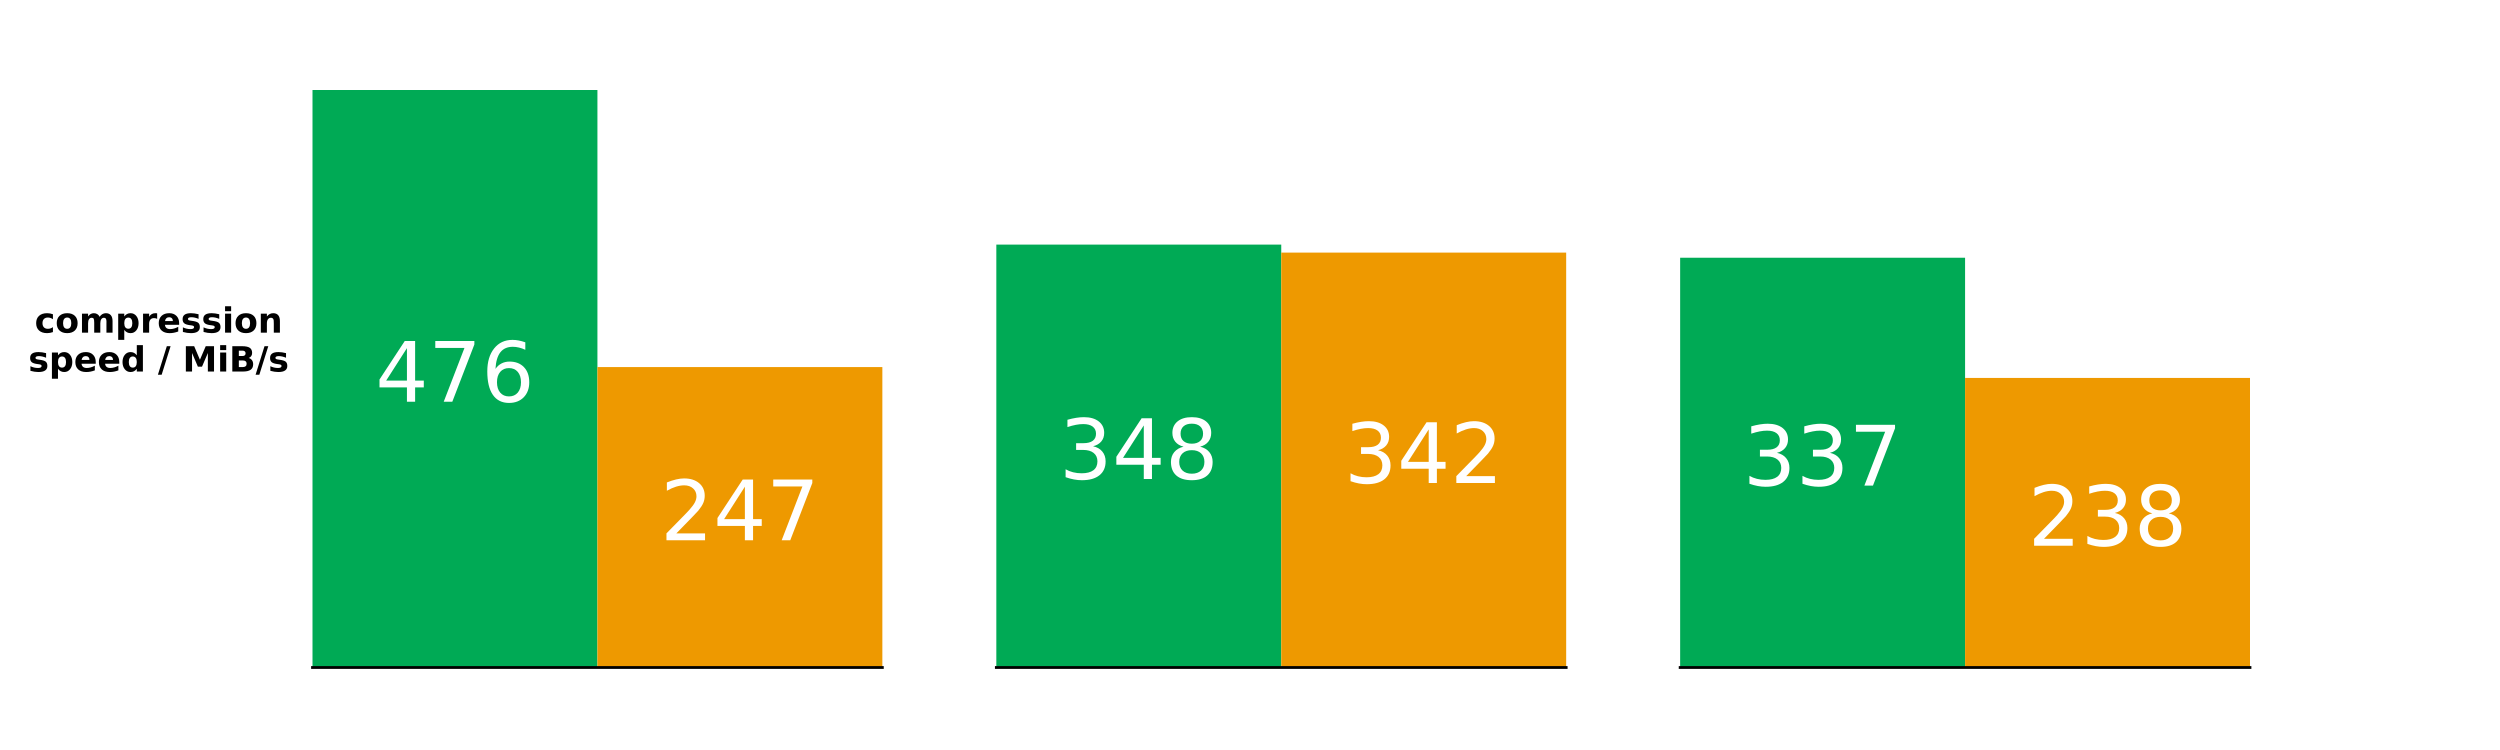
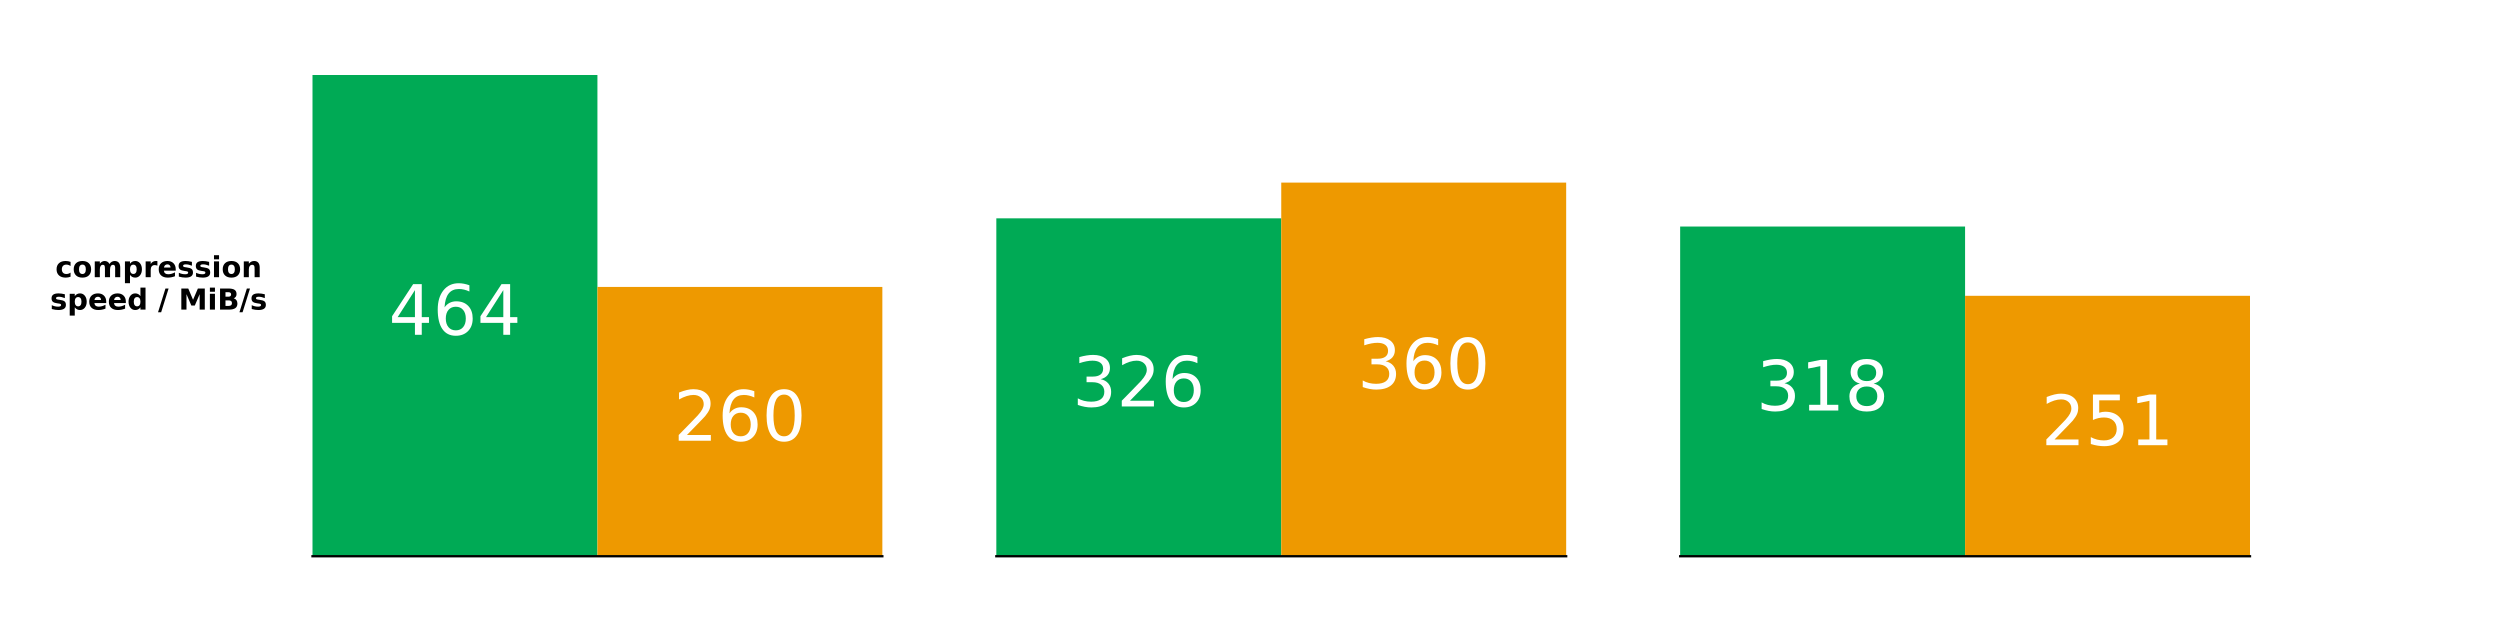
- <svg xmlns="http://www.w3.org/2000/svg" xmlns:xlink="http://www.w3.org/1999/xlink" width="960" height="288" viewBox="0 0 720 216">
+ <svg xmlns="http://www.w3.org/2000/svg" xmlns:xlink="http://www.w3.org/1999/xlink" width="1152" height="288" viewBox="0 0 864 216">
  <defs>
-     <style>*{stroke-linejoin:round;stroke-linecap:butt}</style>
+     <style>
+             *{stroke-linejoin:round;stroke-linecap:butt}
+         </style>
  </defs>
  <g id="figure_1">
-     <path id="patch_1" d="M0 216h720V0H0z" style="fill:#fff" />
+     <path id="patch_1" d="M0 216h864V0H0z" style="fill:#fff" />
    <g id="axes_1">
-       <path id="patch_2" d="M90 192.24h164.118V25.92H90z" style="fill:#fff" />
-       <path id="patch_3" d="M90 192.24h82.059V25.92H90z" clip-path="url(#p2a80ce0b3e)" style="fill:#0a5" />
-       <path id="patch_4" d="M172.059 192.24h82.059v-86.518h-82.06z" clip-path="url(#p2a80ce0b3e)" style="fill:#e90" />
+       <path id="patch_2" d="M108 192.24h196.941V25.92H108z" style="fill:#fff" />
+       <path id="patch_3" d="M108 192.24h98.47V25.92H108z" clip-path="url(#p3b2c1b5b70)" style="fill:#0a5" />
+       <path id="patch_4" d="M206.47 192.24h98.471V99.156h-98.47z" clip-path="url(#p3b2c1b5b70)" style="fill:#e90" />
      <g id="matplotlib.axis_2">
        <g id="text_1">
-           <g transform="matrix(.1 0 0 -.1 9.983 95.802)">
+           <g transform="matrix(.1 0 0 -.1 19.12 95.802)">
            <defs>
              <path id="DejaVuSans-Bold-63" d="M3366 3391v-913q-228 156-458 231t-477 75q-468 0-729-273t-261-764q0-491 261-765 261-273 729-273 263 0 499 78 236 79 436 232V103Q3103 6 2833-42q-270-49-542-49-947 0-1482 486-534 486-534 1352t534 1351q535 486 1482 486 275 0 542-48t533-145z" transform="scale(.01563)" />
              <path id="DejaVuSans-Bold-6f" d="M2203 2784q-372 0-567-267t-195-770q0-503 195-771 195-267 567-267 366 0 559 267 194 268 194 771t-194 770q-193 267-559 267zm0 800q903 0 1411-488 508-487 508-1349 0-863-508-1351Q3106-91 2203-91q-906 0-1417 487-511 488-511 1351 0 862 511 1349 511 488 1417 488z" transform="scale(.01563)" />
              <path id="DejaVuSans-Bold-6d" d="M3781 2919q213 325 505 495t642 170q603 0 919-372 316-371 316-1081V0H5038v1825q3 41 4 84 2 44 2 125 0 372-110 539-109 168-353 168-318 0-492-263-173-262-180-759V0H2784v1825q0 581-100 748-100 168-356 168-322 0-497-264t-175-755V0H531v3500h1125v-512q207 296 474 446t589 150q362 0 640-175 279-175 422-490z" transform="scale(.01563)" />
              <path id="DejaVuSans-Bold-70" d="M1656 506v-1837H538v4831h1118v-512q232 306 513 451t647 145q647 0 1062-514 416-514 416-1323T3878 423Q3463-91 2816-91q-366 0-647 145-281 146-513 452zm744 2266q-359 0-552-264-192-264-192-761t192-761q193-264 552-264t548 262q190 263 190 763t-190 762q-189 263-548 263z" transform="scale(.01563)" />
              <path id="DejaVuSans-Bold-72" d="M3138 2547q-147 69-293 101-145 33-292 33-431 0-664-277-233-276-233-791V0H538v3500h1118v-575q216 344 495 501 280 158 671 158 56 0 121-5 66-4 191-20l4-1012z" transform="scale(.01563)" />
              <path id="DejaVuSans-Bold-65" d="M4031 1759v-318H1416q40-394 284-591t681-197q353 0 723 105 371 105 762 317V213Q3469 63 3072-14t-794-77q-950 0-1477 483-526 483-526 1355 0 856 517 1346 517 491 1424 491 825 0 1320-497 495-496 495-1328zm-1150 372q0 319-186 514-186 196-486 196-325 0-528-183t-253-527h1453z" transform="scale(.01563)" />
              <path id="DejaVuSans-Bold-73" d="M3272 3391v-850q-359 150-694 225-334 75-631 75-319 0-474-80-154-80-154-245 0-135 117-207 117-71 420-106l197-28q860-109 1156-359 297-250 297-785 0-559-413-841Q2681-91 1863-91q-347 0-718 55-370 55-761 164v850q335-162 686-244 352-81 714-81 329 0 494 90 166 91 166 270 0 150-114 223t-455 114l-197 25q-747 94-1047 347t-300 769q0 556 381 824 382 269 1169 269 310 0 650-47 341-46 741-146z" transform="scale(.01563)" />
              <path id="DejaVuSans-Bold-69" d="M538 3500h1118V0H538v3500zm0 1363h1118v-913H538v913z" transform="scale(.01563)" />
              <path id="DejaVuSans-Bold-6e" d="M4056 2131V0H2931v1631q0 453-20 625t-70 253q-66 110-179 171-112 61-256 61-350 0-550-271-200-270-200-748V0H538v3500h1118v-512q253 306 537 451 285 145 629 145 606 0 920-372 314-371 314-1081z" transform="scale(.01563)" />
            </defs>
            <use xlink:href="#DejaVuSans-Bold-63" />
            <use xlink:href="#DejaVuSans-Bold-6f" x="59.277" />
            <use xlink:href="#DejaVuSans-Bold-6d" x="127.979" />
            <use xlink:href="#DejaVuSans-Bold-70" x="232.178" />
            <use xlink:href="#DejaVuSans-Bold-72" x="303.76" />
            <use xlink:href="#DejaVuSans-Bold-65" x="353.076" />
            <use xlink:href="#DejaVuSans-Bold-73" x="420.898" />
            <use xlink:href="#DejaVuSans-Bold-73" x="480.42" />
            <use xlink:href="#DejaVuSans-Bold-69" x="539.941" />
            <use xlink:href="#DejaVuSans-Bold-6f" x="574.219" />
            <use xlink:href="#DejaVuSans-Bold-6e" x="642.92" />
          </g>
-           <g transform="matrix(.1 0 0 -.1 8.16 107)">
+           <g transform="matrix(.1 0 0 -.1 17.299 107)">
            <defs>
              <path id="DejaVuSans-Bold-64" d="M2919 2988v1875h1125V0H2919v506q-231-309-510-453-278-144-643-144-647 0-1063 514-415 515-415 1324t415 1323q416 514 1063 514 362 0 642-145t511-451zM2181 722q360 0 549 262 189 263 189 763t-189 762q-189 263-549 263-356 0-545-263-189-262-189-762t189-763q189-262 545-262z" transform="scale(.01563)" />
              <path id="DejaVuSans-Bold-2f" d="M1644 4666h694L691-594H0l1644 5260z" transform="scale(.01563)" />
              <path id="DejaVuSans-Bold-4d" d="M588 4666h1531l1062-2497 1069 2497h1528V0H4641v3413L3566 897h-763L1728 3413V0H588v4666z" transform="scale(.01563)" />
              <path id="DejaVuSans-Bold-42" d="M2456 2859q285 0 431 125 147 125 147 369 0 241-147 367-146 127-431 127h-665v-988h665zm41-2040q362 0 545 153t183 462q0 304-181 455-181 152-547 152h-706V819h706zm1119 1678q387-113 599-416 213-303 213-743 0-675-456-1007Q3516 0 2584 0H588v4666h1806q972 0 1408-294t436-941q0-340-160-579-159-239-462-355z" transform="scale(.01563)" />
            </defs>
            <use xlink:href="#DejaVuSans-Bold-73" />
            <use xlink:href="#DejaVuSans-Bold-70" x="59.521" />
            <use xlink:href="#DejaVuSans-Bold-65" x="131.104" />
            <use xlink:href="#DejaVuSans-Bold-65" x="198.926" />
            <use xlink:href="#DejaVuSans-Bold-64" x="266.748" />
            <use xlink:href="#DejaVuSans-Bold-20" x="338.33" />
            <use xlink:href="#DejaVuSans-Bold-2f" x="373.145" />
            <use xlink:href="#DejaVuSans-Bold-20" x="409.668" />
            <use xlink:href="#DejaVuSans-Bold-4d" x="444.482" />
            <use xlink:href="#DejaVuSans-Bold-69" x="543.994" />
            <use xlink:href="#DejaVuSans-Bold-42" x="578.271" />
            <use xlink:href="#DejaVuSans-Bold-2f" x="654.492" />
            <use xlink:href="#DejaVuSans-Bold-73" x="691.016" />
          </g>
        </g>
      </g>
-       <path id="patch_5" d="M90 192.24h164.118" style="fill:none;stroke:#000;stroke-width:.8;stroke-linejoin:miter;stroke-linecap:square" />
-       <g id="text_2" style="fill:#fff" transform="matrix(.24 0 0 -.24 108.124 115.703)">
+       <path id="patch_5" d="M108 192.24h196.941" style="fill:none;stroke:#000;stroke-width:.8;stroke-linejoin:miter;stroke-linecap:square" />
+       <g id="text_2" style="fill:#fff" transform="matrix(.24 0 0 -.24 134.33 115.703)">
        <defs>
          <path id="DejaVuSans-34" d="M2419 4116 825 1625h1594v2491zm-166 550h794V1625h666v-525h-666V0h-628v1100H313v609l1940 2957z" transform="scale(.01563)" />
-           <path id="DejaVuSans-37" d="M525 4666h3000v-269L1831 0h-659l1594 4134H525v532z" transform="scale(.01563)" />
          <path id="DejaVuSans-36" d="M2113 2584q-425 0-674-291-248-290-248-796 0-503 248-796 249-292 674-292t673 292q248 293 248 796 0 506-248 796-248 291-673 291zm1253 1979v-575q-238 112-480 171-242 60-480 60-625 0-955-422-329-422-376-1275 184 272 462 417 279 145 613 145 703 0 1111-427 408-426 408-1160 0-719-425-1154Q2819-91 2113-91q-810 0-1238 620-428 621-428 1799 0 1106 525 1764t1409 658q238 0 480-47t505-140z" transform="scale(.01563)" />
        </defs>
        <use xlink:href="#DejaVuSans-34" />
-         <use xlink:href="#DejaVuSans-37" x="63.623" />
-         <use xlink:href="#DejaVuSans-36" x="127.246" />
+         <use xlink:href="#DejaVuSans-36" x="63.623" />
+         <use xlink:href="#DejaVuSans-34" x="127.246" />
      </g>
-       <g id="text_3" style="fill:#fff" transform="matrix(.24 0 0 -.24 190.183 155.603)">
+       <g id="text_3" style="fill:#fff" transform="matrix(.24 0 0 -.24 232.8 152.32)">
        <defs>
          <path id="DejaVuSans-32" d="M1228 531h2203V0H469v531q359 372 979 998 621 627 780 809 303 340 423 576 121 236 121 464 0 372-261 606-261 235-680 235-297 0-627-103-329-103-704-313v638q381 153 712 231 332 78 607 78 725 0 1156-363 431-362 431-968 0-288-108-546-107-257-392-607-78-91-497-524-418-433-1181-1211z" transform="scale(.01563)" />
+           <path id="DejaVuSans-30" d="M2034 4250q-487 0-733-480-245-479-245-1442 0-959 245-1439 246-480 733-480 491 0 736 480 246 480 246 1439 0 963-246 1442-245 480-736 480zm0 500q785 0 1199-621 414-620 414-1801 0-1178-414-1799Q2819-91 2034-91q-784 0-1198 620-414 621-414 1799 0 1181 414 1801 414 621 1198 621z" transform="scale(.01563)" />
        </defs>
        <use xlink:href="#DejaVuSans-32" />
-         <use xlink:href="#DejaVuSans-34" x="63.623" />
-         <use xlink:href="#DejaVuSans-37" x="127.246" />
+         <use xlink:href="#DejaVuSans-36" x="63.623" />
+         <use xlink:href="#DejaVuSans-30" x="127.246" />
      </g>
    </g>
    <g id="axes_2">
-       <path id="patch_6" d="M286.941 192.24H451.06V25.92H286.94z" style="fill:#fff" />
-       <path id="patch_7" d="M286.941 192.24H369V70.438h-82.059z" clip-path="url(#ped4c5c304a)" style="fill:#0a5" />
-       <path id="patch_8" d="M369 192.24h82.059V72.742H369z" clip-path="url(#ped4c5c304a)" style="fill:#e90" />
-       <path id="patch_9" d="M286.941 192.24H451.06" style="fill:none;stroke:#000;stroke-width:.8;stroke-linejoin:miter;stroke-linecap:square" />
-       <g id="text_4" style="fill:#fff" transform="matrix(.24 0 0 -.24 305.066 137.961)">
+       <path id="patch_6" d="M344.33 192.24h196.94V25.92H344.33z" style="fill:#fff" />
+       <path id="patch_7" d="M344.33 192.24h98.47V75.466h-98.47z" clip-path="url(#p5c71da6a2b)" style="fill:#0a5" />
+       <path id="patch_8" d="M442.8 192.24h98.47V63.118H442.8z" clip-path="url(#p5c71da6a2b)" style="fill:#e90" />
+       <path id="patch_9" d="M344.33 192.24h196.94" style="fill:none;stroke:#000;stroke-width:.8;stroke-linejoin:miter;stroke-linecap:square" />
+       <g id="text_4" style="fill:#fff" transform="matrix(.24 0 0 -.24 370.66 140.475)">
        <defs>
          <path id="DejaVuSans-33" d="M2597 2516q453-97 707-404 255-306 255-756 0-690-475-1069Q2609-91 1734-91q-293 0-604 58T488 141v609q262-153 574-231 313-78 654-78 593 0 904 234t311 681q0 413-289 645-289 233-804 233h-544v519h569q465 0 712 186t247 536q0 359-255 551-254 193-729 193-260 0-557-57-297-56-653-174v562q360 100 674 150t592 50q719 0 1137-327 419-326 419-882 0-388-222-655t-631-370z" transform="scale(.01563)" />
+         </defs>
+         <use xlink:href="#DejaVuSans-33" />
+         <use xlink:href="#DejaVuSans-32" x="63.623" />
+         <use xlink:href="#DejaVuSans-36" x="127.246" />
+       </g>
+       <g id="text_5" style="fill:#fff" transform="matrix(.24 0 0 -.24 469.13 134.301)">
+         <use xlink:href="#DejaVuSans-33" />
+         <use xlink:href="#DejaVuSans-36" x="63.623" />
+         <use xlink:href="#DejaVuSans-30" x="127.246" />
+       </g>
+     </g>
+     <g id="axes_3">
+       <path id="patch_10" d="M580.659 192.24H777.6V25.92H580.659z" style="fill:#fff" />
+       <path id="patch_11" d="M580.659 192.24h98.47V78.28h-98.47z" clip-path="url(#pd24efd50a8)" style="fill:#0a5" />
+       <path id="patch_12" d="M679.13 192.24h98.47v-90.004h-98.47z" clip-path="url(#pd24efd50a8)" style="fill:#e90" />
+       <path id="patch_13" d="M580.659 192.24H777.6" style="fill:none;stroke:#000;stroke-width:.8;stroke-linejoin:miter;stroke-linecap:square" />
+       <g id="text_6" style="fill:#fff" transform="matrix(.24 0 0 -.24 606.99 141.882)">
+         <defs>
+           <path id="DejaVuSans-31" d="M794 531h1031v3560L703 3866v575l1116 225h631V531h1031V0H794v531z" transform="scale(.01563)" />
          <path id="DejaVuSans-38" d="M2034 2216q-450 0-708-241-257-241-257-662 0-422 257-663 258-241 708-241t709 242q260 243 260 662 0 421-258 662-257 241-711 241zm-631 268q-406 100-633 378-226 279-226 679 0 559 398 884 399 325 1092 325 697 0 1094-325t397-884q0-400-227-679-226-278-629-378 456-106 710-416 255-309 255-755 0-679-414-1042Q2806-91 2034-91q-771 0-1186 362-414 363-414 1042 0 446 256 755 257 310 713 416zm-231 997q0-362 226-565 227-203 636-203 407 0 636 203 230 203 230 565 0 363-230 566-229 203-636 203-409 0-636-203-226-203-226-566z" transform="scale(.01563)" />
        </defs>
        <use xlink:href="#DejaVuSans-33" />
-         <use xlink:href="#DejaVuSans-34" x="63.623" />
+         <use xlink:href="#DejaVuSans-31" x="63.623" />
        <use xlink:href="#DejaVuSans-38" x="127.246" />
      </g>
-       <g id="text_5" style="fill:#fff" transform="matrix(.24 0 0 -.24 387.124 139.113)">
-         <use xlink:href="#DejaVuSans-33" />
-         <use xlink:href="#DejaVuSans-34" x="63.623" />
-         <use xlink:href="#DejaVuSans-32" x="127.246" />
-       </g>
-     </g>
-     <g id="axes_3">
-       <path id="patch_10" d="M483.882 192.24H648V25.92H483.882z" style="fill:#fff" />
-       <path id="patch_11" d="M483.882 192.24h82.06V74.22h-82.06z" clip-path="url(#pa1f5e41ddd)" style="fill:#0a5" />
-       <path id="patch_12" d="M565.941 192.24H648v-83.397h-82.059z" clip-path="url(#pa1f5e41ddd)" style="fill:#e90" />
-       <path id="patch_13" d="M483.882 192.24H648" style="fill:none;stroke:#000;stroke-width:.8;stroke-linejoin:miter;stroke-linecap:square" />
-       <g id="text_6" style="fill:#fff" transform="matrix(.24 0 0 -.24 502.007 139.852)">
-         <use xlink:href="#DejaVuSans-33" />
-         <use xlink:href="#DejaVuSans-33" x="63.623" />
-         <use xlink:href="#DejaVuSans-37" x="127.246" />
-       </g>
-       <g id="text_7" style="fill:#fff" transform="matrix(.24 0 0 -.24 584.066 157.164)">
+       <g id="text_7" style="fill:#fff" transform="matrix(.24 0 0 -.24 705.46 153.86)">
+         <defs>
+           <path id="DejaVuSans-35" d="M691 4666h2478v-532H1269V2991q137 47 274 70 138 23 276 23 781 0 1237-428 457-428 457-1159 0-753-469-1171Q2575-91 1722-91q-294 0-599 50Q819 9 494 109v635q281-153 581-228t634-75q541 0 856 284 316 284 316 772 0 487-316 771-315 285-856 285-253 0-505-56-251-56-513-175v2344z" transform="scale(.01563)" />
+         </defs>
        <use xlink:href="#DejaVuSans-32" />
-         <use xlink:href="#DejaVuSans-33" x="63.623" />
-         <use xlink:href="#DejaVuSans-38" x="127.246" />
+         <use xlink:href="#DejaVuSans-35" x="63.623" />
+         <use xlink:href="#DejaVuSans-31" x="127.246" />
      </g>
    </g>
  </g>
  <defs>
-     <clipPath id="p2a80ce0b3e">
-       <path d="M90 25.92h164.118v166.32H90z" />
+     <clipPath id="p3b2c1b5b70">
+       <path d="M108 25.92h196.941v166.32H108z" />
    </clipPath>
-     <clipPath id="ped4c5c304a">
-       <path d="M286.941 25.92h164.118v166.32H286.941z" />
+     <clipPath id="p5c71da6a2b">
+       <path d="M344.329 25.92H541.27v166.32H344.329z" />
    </clipPath>
-     <clipPath id="pa1f5e41ddd">
-       <path d="M483.882 25.92H648v166.32H483.882z" />
+     <clipPath id="pd24efd50a8">
+       <path d="M580.659 25.92H777.6v166.32H580.659z" />
    </clipPath>
  </defs>
</svg>
